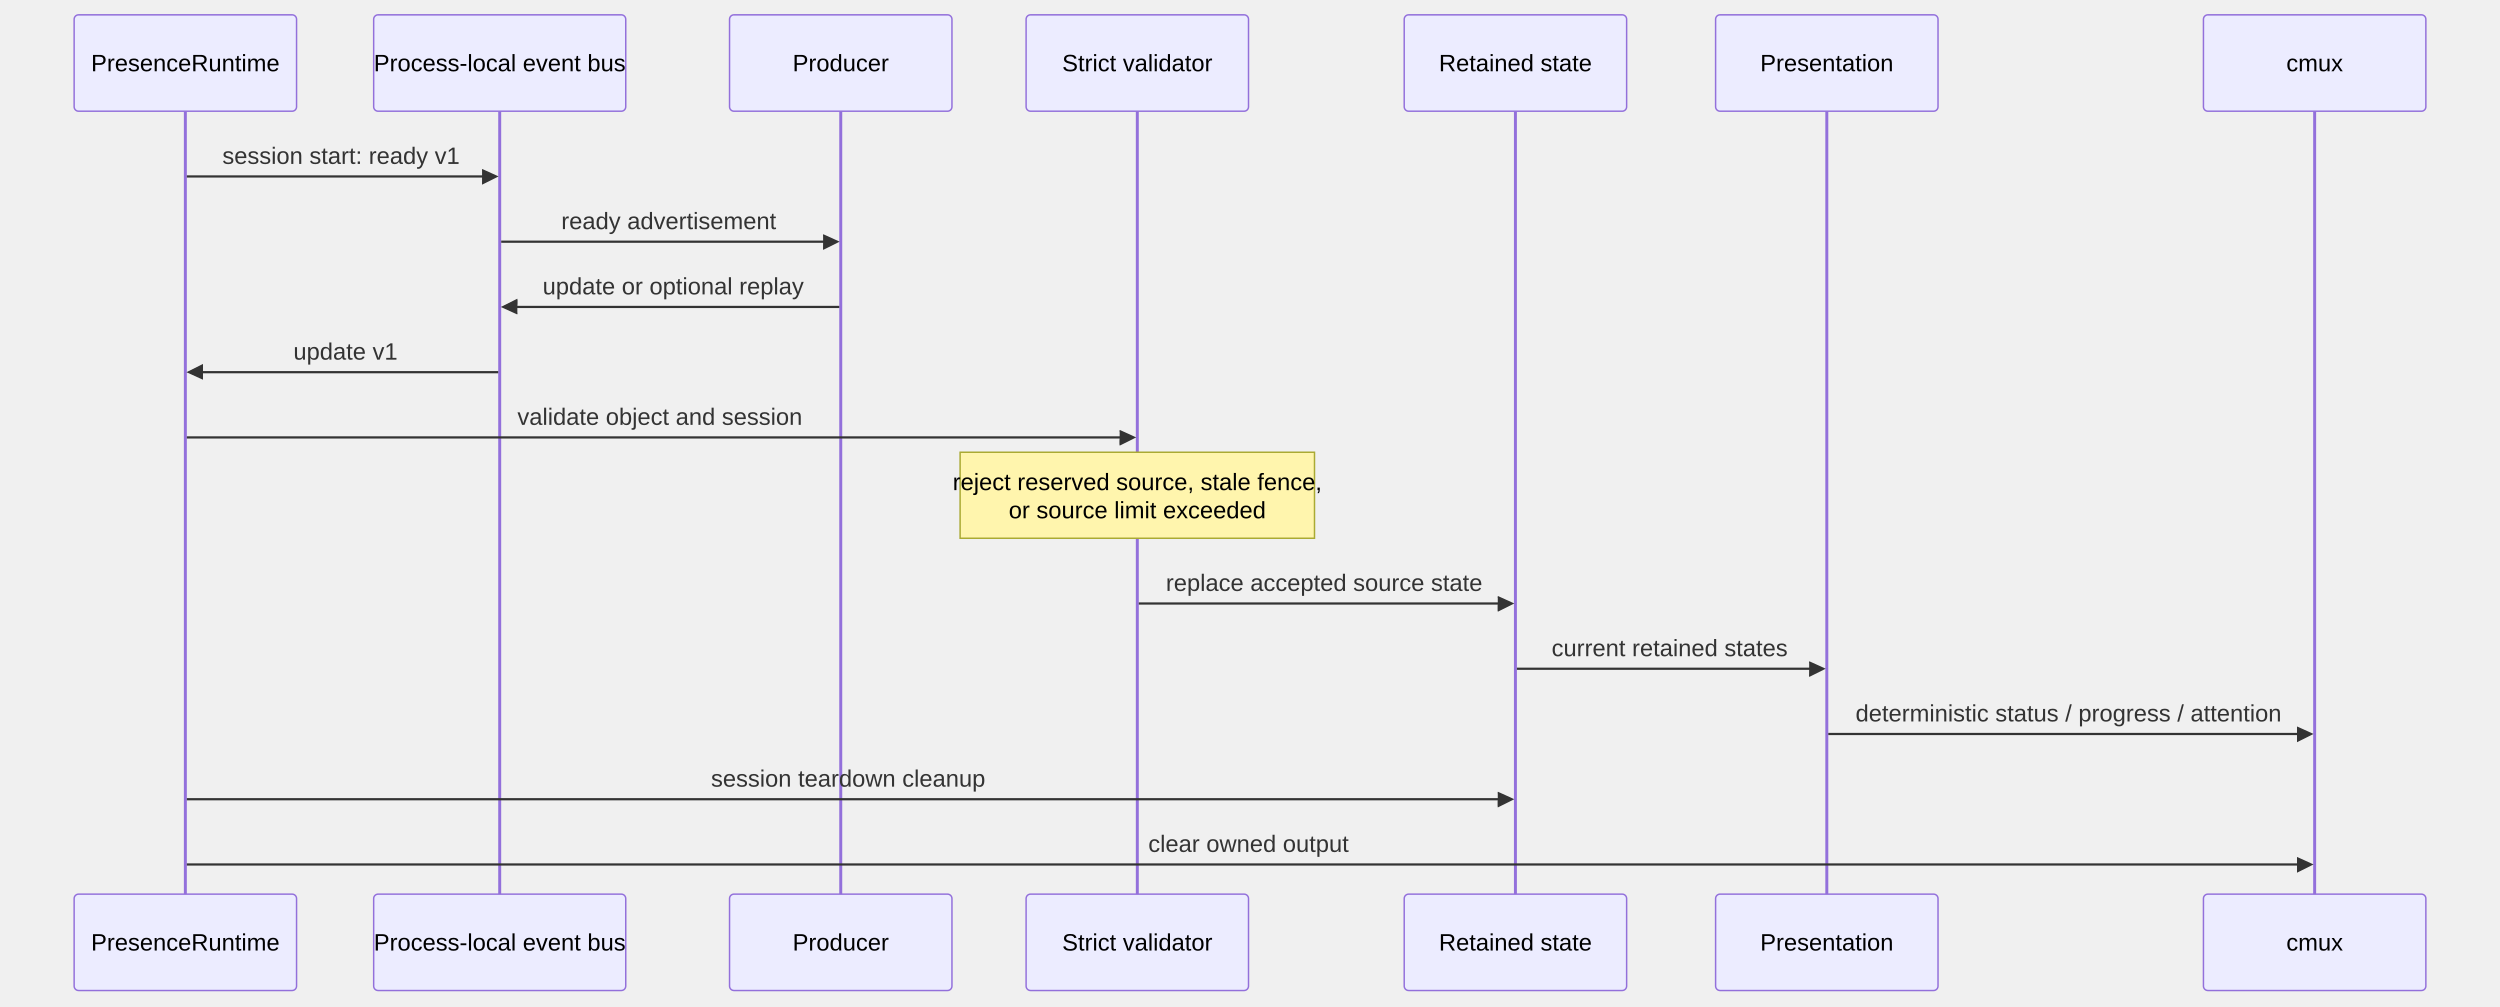
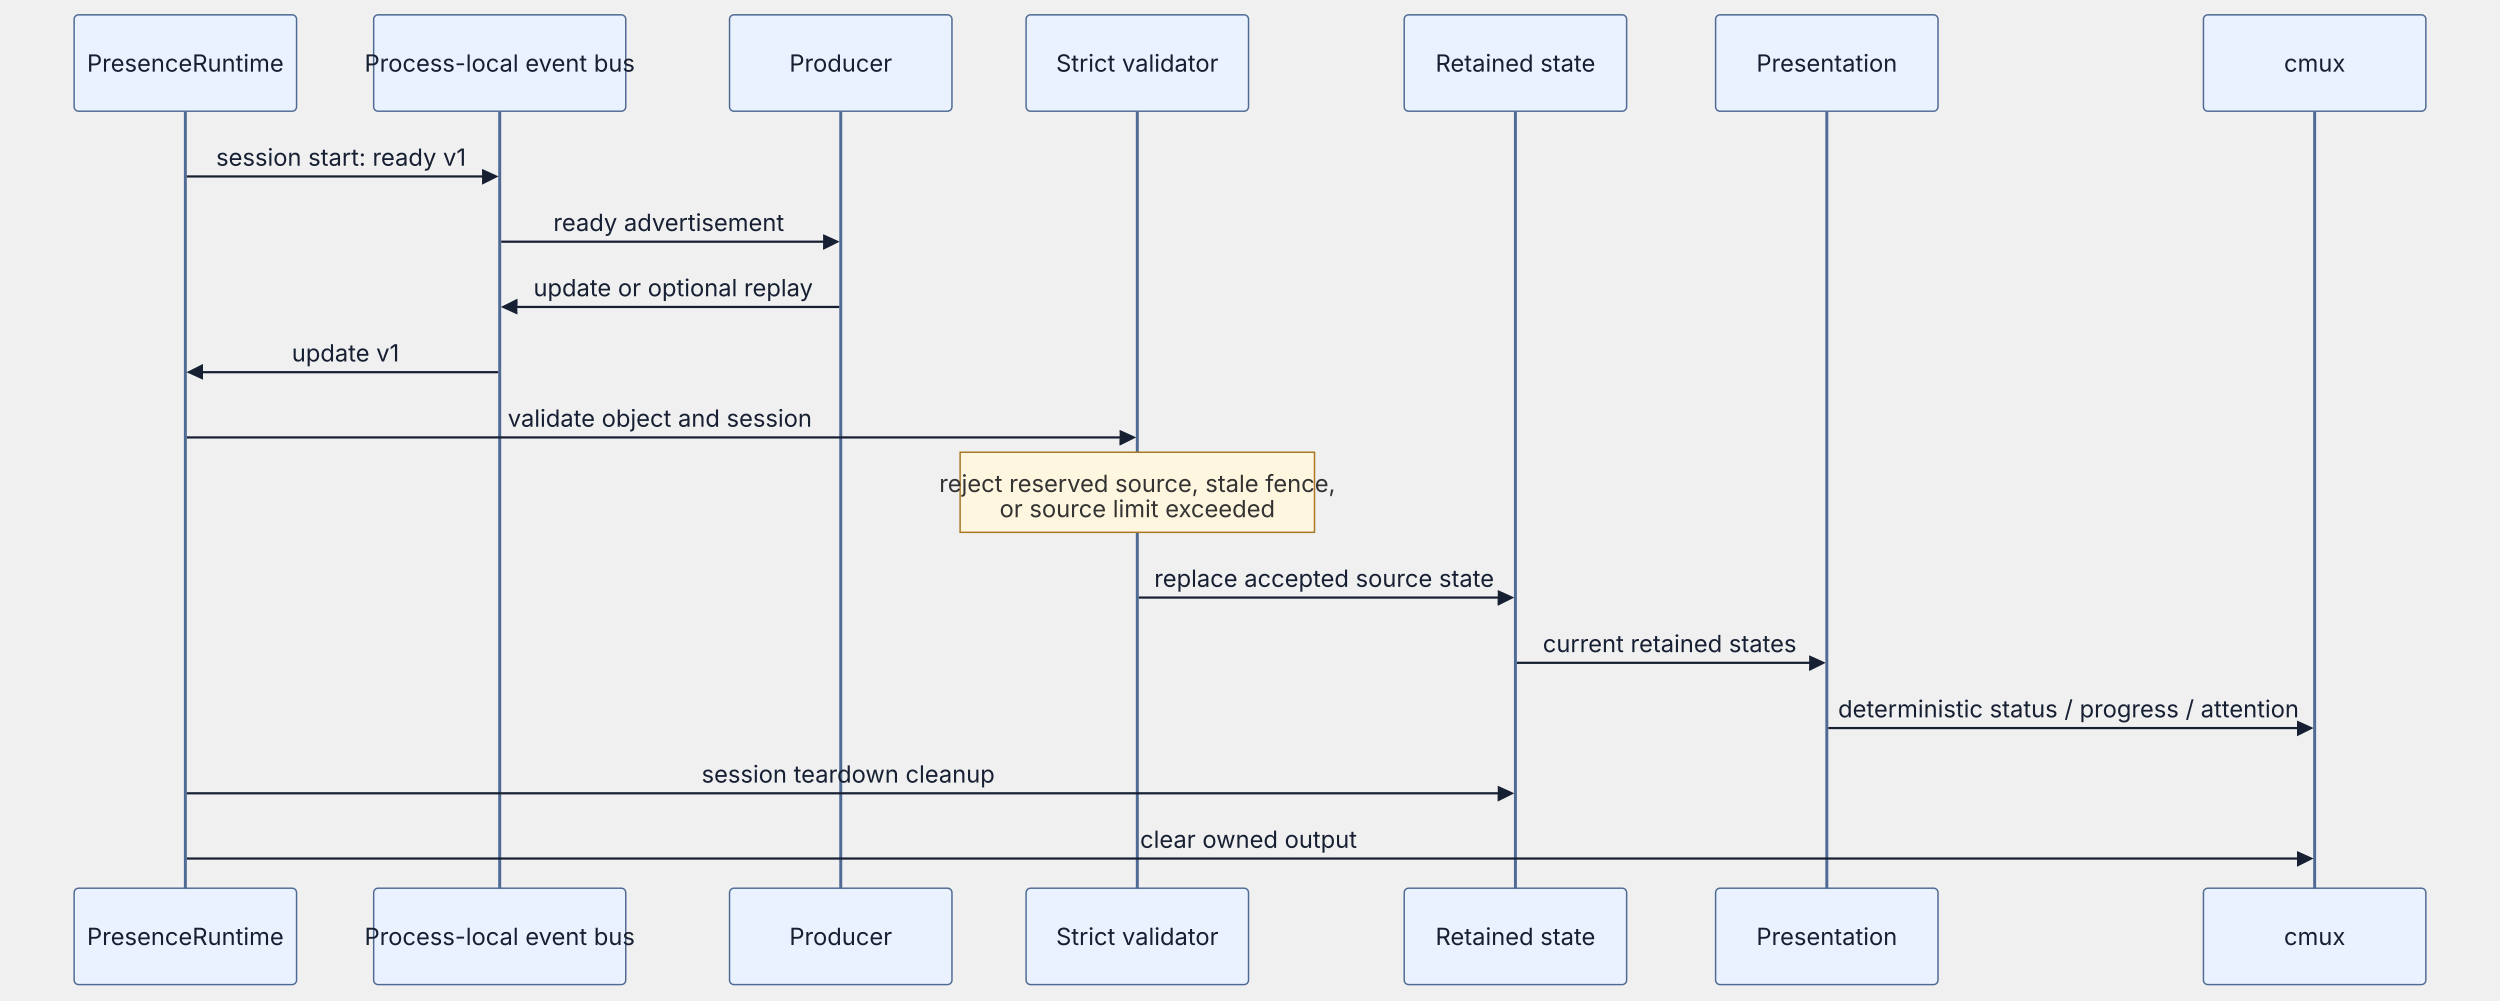
- <svg xmlns="http://www.w3.org/2000/svg" id="my-svg" width="100%" style="max-width: 1686px; background-color: white;" viewBox="-50 -10 1686 679" role="graphics-document document" aria-roledescription="sequence">
+ <svg xmlns="http://www.w3.org/2000/svg" id="my-svg" width="100%" style="max-width: 1686px; background-color: white;" viewBox="-50 -10 1686 675" role="graphics-document document" aria-roledescription="sequence">
  <g>
-     <rect x="1436" y="593" fill="#eaeaea" stroke="#666" width="150" height="65" name="C" rx="3" ry="3" class="actor actor-bottom" />
-     <text x="1511" y="625.5" dominant-baseline="central" alignment-baseline="central" class="actor actor-box" style="text-anchor: middle; font-size: 16px; font-weight: 400;">
+     <rect x="1436" y="589" fill="#eaeaea" stroke="#666" width="150" height="65" name="C" rx="3" ry="3" class="actor actor-bottom" />
+     <text x="1511" y="621.5" dominant-baseline="central" alignment-baseline="central" class="actor actor-box" style="text-anchor: middle; font-size: 16px; font-weight: 400;">
      <tspan x="1511" dy="0">cmux</tspan>
    </text>
  </g>
  <g>
-     <rect x="1107" y="593" fill="#eaeaea" stroke="#666" width="150" height="65" name="U" rx="3" ry="3" class="actor actor-bottom" />
-     <text x="1182" y="625.5" dominant-baseline="central" alignment-baseline="central" class="actor actor-box" style="text-anchor: middle; font-size: 16px; font-weight: 400;">
+     <rect x="1107" y="589" fill="#eaeaea" stroke="#666" width="150" height="65" name="U" rx="3" ry="3" class="actor actor-bottom" />
+     <text x="1182" y="621.5" dominant-baseline="central" alignment-baseline="central" class="actor actor-box" style="text-anchor: middle; font-size: 16px; font-weight: 400;">
      <tspan x="1182" dy="0">Presentation</tspan>
    </text>
  </g>
  <g>
-     <rect x="897" y="593" fill="#eaeaea" stroke="#666" width="150" height="65" name="S" rx="3" ry="3" class="actor actor-bottom" />
-     <text x="972" y="625.5" dominant-baseline="central" alignment-baseline="central" class="actor actor-box" style="text-anchor: middle; font-size: 16px; font-weight: 400;">
+     <rect x="897" y="589" fill="#eaeaea" stroke="#666" width="150" height="65" name="S" rx="3" ry="3" class="actor actor-bottom" />
+     <text x="972" y="621.5" dominant-baseline="central" alignment-baseline="central" class="actor actor-box" style="text-anchor: middle; font-size: 16px; font-weight: 400;">
      <tspan x="972" dy="0">Retained state</tspan>
    </text>
  </g>
  <g>
-     <rect x="642" y="593" fill="#eaeaea" stroke="#666" width="150" height="65" name="V" rx="3" ry="3" class="actor actor-bottom" />
-     <text x="717" y="625.5" dominant-baseline="central" alignment-baseline="central" class="actor actor-box" style="text-anchor: middle; font-size: 16px; font-weight: 400;">
+     <rect x="642" y="589" fill="#eaeaea" stroke="#666" width="150" height="65" name="V" rx="3" ry="3" class="actor actor-bottom" />
+     <text x="717" y="621.5" dominant-baseline="central" alignment-baseline="central" class="actor actor-box" style="text-anchor: middle; font-size: 16px; font-weight: 400;">
      <tspan x="717" dy="0">Strict validator</tspan>
    </text>
  </g>
  <g>
-     <rect x="442" y="593" fill="#eaeaea" stroke="#666" width="150" height="65" name="P" rx="3" ry="3" class="actor actor-bottom" />
-     <text x="517" y="625.5" dominant-baseline="central" alignment-baseline="central" class="actor actor-box" style="text-anchor: middle; font-size: 16px; font-weight: 400;">
+     <rect x="442" y="589" fill="#eaeaea" stroke="#666" width="150" height="65" name="P" rx="3" ry="3" class="actor actor-bottom" />
+     <text x="517" y="621.5" dominant-baseline="central" alignment-baseline="central" class="actor actor-box" style="text-anchor: middle; font-size: 16px; font-weight: 400;">
      <tspan x="517" dy="0">Producer</tspan>
    </text>
  </g>
  <g>
-     <rect x="202" y="593" fill="#eaeaea" stroke="#666" width="170" height="65" name="B" rx="3" ry="3" class="actor actor-bottom" />
-     <text x="287" y="625.5" dominant-baseline="central" alignment-baseline="central" class="actor actor-box" style="text-anchor: middle; font-size: 16px; font-weight: 400;">
+     <rect x="202" y="589" fill="#eaeaea" stroke="#666" width="170" height="65" name="B" rx="3" ry="3" class="actor actor-bottom" />
+     <text x="287" y="621.5" dominant-baseline="central" alignment-baseline="central" class="actor actor-box" style="text-anchor: middle; font-size: 16px; font-weight: 400;">
      <tspan x="287" dy="0">Process-local event bus</tspan>
    </text>
  </g>
  <g>
-     <rect x="0" y="593" fill="#eaeaea" stroke="#666" width="150" height="65" name="R" rx="3" ry="3" class="actor actor-bottom" />
-     <text x="75" y="625.5" dominant-baseline="central" alignment-baseline="central" class="actor actor-box" style="text-anchor: middle; font-size: 16px; font-weight: 400;">
+     <rect x="0" y="589" fill="#eaeaea" stroke="#666" width="150" height="65" name="R" rx="3" ry="3" class="actor actor-bottom" />
+     <text x="75" y="621.5" dominant-baseline="central" alignment-baseline="central" class="actor actor-box" style="text-anchor: middle; font-size: 16px; font-weight: 400;">
      <tspan x="75" dy="0">PresenceRuntime</tspan>
    </text>
  </g>
  <g>
-     <line id="actor6" x1="1511" y1="65" x2="1511" y2="593" class="actor-line 200" stroke-width="0.5px" stroke="#999" name="C" data-et="life-line" data-id="C" />
+     <line id="actor6" x1="1511" y1="65" x2="1511" y2="589" class="actor-line 200" stroke-width="0.5px" stroke="#999" name="C" data-et="life-line" data-id="C" />
    <g id="root-6" data-et="participant" data-type="participant" data-id="C">
      <rect x="1436" y="0" fill="#eaeaea" stroke="#666" width="150" height="65" name="C" rx="3" ry="3" class="actor actor-top" />
      <text x="1511" y="32.5" dominant-baseline="central" alignment-baseline="central" class="actor actor-box" style="text-anchor: middle; font-size: 16px; font-weight: 400;">
        <tspan x="1511" dy="0">cmux</tspan>
      </text>
    </g>
  </g>
  <g>
-     <line id="actor5" x1="1182" y1="65" x2="1182" y2="593" class="actor-line 200" stroke-width="0.5px" stroke="#999" name="U" data-et="life-line" data-id="U" />
+     <line id="actor5" x1="1182" y1="65" x2="1182" y2="589" class="actor-line 200" stroke-width="0.5px" stroke="#999" name="U" data-et="life-line" data-id="U" />
    <g id="root-5" data-et="participant" data-type="participant" data-id="U">
      <rect x="1107" y="0" fill="#eaeaea" stroke="#666" width="150" height="65" name="U" rx="3" ry="3" class="actor actor-top" />
      <text x="1182" y="32.5" dominant-baseline="central" alignment-baseline="central" class="actor actor-box" style="text-anchor: middle; font-size: 16px; font-weight: 400;">
        <tspan x="1182" dy="0">Presentation</tspan>
      </text>
    </g>
  </g>
  <g>
-     <line id="actor4" x1="972" y1="65" x2="972" y2="593" class="actor-line 200" stroke-width="0.5px" stroke="#999" name="S" data-et="life-line" data-id="S" />
+     <line id="actor4" x1="972" y1="65" x2="972" y2="589" class="actor-line 200" stroke-width="0.5px" stroke="#999" name="S" data-et="life-line" data-id="S" />
    <g id="root-4" data-et="participant" data-type="participant" data-id="S">
      <rect x="897" y="0" fill="#eaeaea" stroke="#666" width="150" height="65" name="S" rx="3" ry="3" class="actor actor-top" />
      <text x="972" y="32.5" dominant-baseline="central" alignment-baseline="central" class="actor actor-box" style="text-anchor: middle; font-size: 16px; font-weight: 400;">
        <tspan x="972" dy="0">Retained state</tspan>
      </text>
    </g>
  </g>
  <g>
-     <line id="actor3" x1="717" y1="65" x2="717" y2="593" class="actor-line 200" stroke-width="0.5px" stroke="#999" name="V" data-et="life-line" data-id="V" />
+     <line id="actor3" x1="717" y1="65" x2="717" y2="589" class="actor-line 200" stroke-width="0.5px" stroke="#999" name="V" data-et="life-line" data-id="V" />
    <g id="root-3" data-et="participant" data-type="participant" data-id="V">
      <rect x="642" y="0" fill="#eaeaea" stroke="#666" width="150" height="65" name="V" rx="3" ry="3" class="actor actor-top" />
      <text x="717" y="32.5" dominant-baseline="central" alignment-baseline="central" class="actor actor-box" style="text-anchor: middle; font-size: 16px; font-weight: 400;">
        <tspan x="717" dy="0">Strict validator</tspan>
      </text>
    </g>
  </g>
  <g>
-     <line id="actor2" x1="517" y1="65" x2="517" y2="593" class="actor-line 200" stroke-width="0.5px" stroke="#999" name="P" data-et="life-line" data-id="P" />
+     <line id="actor2" x1="517" y1="65" x2="517" y2="589" class="actor-line 200" stroke-width="0.5px" stroke="#999" name="P" data-et="life-line" data-id="P" />
    <g id="root-2" data-et="participant" data-type="participant" data-id="P">
      <rect x="442" y="0" fill="#eaeaea" stroke="#666" width="150" height="65" name="P" rx="3" ry="3" class="actor actor-top" />
      <text x="517" y="32.5" dominant-baseline="central" alignment-baseline="central" class="actor actor-box" style="text-anchor: middle; font-size: 16px; font-weight: 400;">
        <tspan x="517" dy="0">Producer</tspan>
      </text>
    </g>
  </g>
  <g>
-     <line id="actor1" x1="287" y1="65" x2="287" y2="593" class="actor-line 200" stroke-width="0.5px" stroke="#999" name="B" data-et="life-line" data-id="B" />
+     <line id="actor1" x1="287" y1="65" x2="287" y2="589" class="actor-line 200" stroke-width="0.5px" stroke="#999" name="B" data-et="life-line" data-id="B" />
    <g id="root-1" data-et="participant" data-type="participant" data-id="B">
      <rect x="202" y="0" fill="#eaeaea" stroke="#666" width="170" height="65" name="B" rx="3" ry="3" class="actor actor-top" />
      <text x="287" y="32.5" dominant-baseline="central" alignment-baseline="central" class="actor actor-box" style="text-anchor: middle; font-size: 16px; font-weight: 400;">
        <tspan x="287" dy="0">Process-local event bus</tspan>
      </text>
    </g>
  </g>
  <g>
-     <line id="actor0" x1="75" y1="65" x2="75" y2="593" class="actor-line 200" stroke-width="0.5px" stroke="#999" name="R" data-et="life-line" data-id="R" />
+     <line id="actor0" x1="75" y1="65" x2="75" y2="589" class="actor-line 200" stroke-width="0.5px" stroke="#999" name="R" data-et="life-line" data-id="R" />
    <g id="root-0" data-et="participant" data-type="participant" data-id="R">
      <rect x="0" y="0" fill="#eaeaea" stroke="#666" width="150" height="65" name="R" rx="3" ry="3" class="actor actor-top" />
      <text x="75" y="32.5" dominant-baseline="central" alignment-baseline="central" class="actor actor-box" style="text-anchor: middle; font-size: 16px; font-weight: 400;">
        <tspan x="75" dy="0">PresenceRuntime</tspan>
      </text>
    </g>
  </g>
-   <style>#my-svg{font-family:"trebuchet ms",verdana,arial,sans-serif;font-size:16px;fill:#333;}@keyframes edge-animation-frame{from{stroke-dashoffset:0;}}@keyframes dash{to{stroke-dashoffset:0;}}#my-svg .edge-animation-slow{stroke-dasharray:9,5!important;stroke-dashoffset:900;animation:dash 50s linear infinite;stroke-linecap:round;}#my-svg .edge-animation-fast{stroke-dasharray:9,5!important;stroke-dashoffset:900;animation:dash 20s linear infinite;stroke-linecap:round;}#my-svg .error-icon{fill:#552222;}#my-svg .error-text{fill:#552222;stroke:#552222;}#my-svg .edge-thickness-normal{stroke-width:1px;}#my-svg .edge-thickness-thick{stroke-width:3.5px;}#my-svg .edge-pattern-solid{stroke-dasharray:0;}#my-svg .edge-thickness-invisible{stroke-width:0;fill:none;}#my-svg .edge-pattern-dashed{stroke-dasharray:3;}#my-svg .edge-pattern-dotted{stroke-dasharray:2;}#my-svg .marker{fill:#333333;stroke:#333333;}#my-svg .marker.cross{stroke:#333333;}#my-svg svg{font-family:"trebuchet ms",verdana,arial,sans-serif;font-size:16px;}#my-svg p{margin:0;}#my-svg .actor{stroke:#9370DB;fill:#ECECFF;stroke-width:1;}#my-svg rect.actor.outer-path[data-look="neo"]{filter:drop-shadow(1px 2px 2px rgba(185, 185, 185, 1));}#my-svg rect.note[data-look="neo"]{stroke:#aaaa33;fill:#fff5ad;filter:drop-shadow(1px 2px 2px rgba(185, 185, 185, 1));}#my-svg text.actor&gt;tspan{fill:black;stroke:none;}#my-svg .actor-line{stroke:#9370DB;}#my-svg .innerArc{stroke-width:1.5;stroke-dasharray:none;}#my-svg .messageLine0{stroke-width:1.5;stroke-dasharray:none;stroke:#333;}#my-svg .messageLine1{stroke-width:1.5;stroke-dasharray:2,2;stroke:#333;}#my-svg [id$="-arrowhead"] path{fill:#333;stroke:#333;}#my-svg .sequenceNumber{fill:white;}#my-svg [id$="-sequencenumber"]{fill:#333;}#my-svg [id$="-crosshead"] path{fill:#333;stroke:#333;}#my-svg .messageText{fill:#333;stroke:none;}#my-svg .labelBox{stroke:#9370DB;fill:#ECECFF;filter:none;}#my-svg .labelText,#my-svg .labelText&gt;tspan{fill:black;stroke:none;}#my-svg .loopText,#my-svg .loopText&gt;tspan{fill:black;stroke:none;}#my-svg .sectionTitle,#my-svg .sectionTitle&gt;tspan{fill:black;stroke:none;}#my-svg .loopLine{stroke-width:2px;stroke-dasharray:2,2;stroke:#9370DB;fill:#9370DB;}#my-svg .note{stroke:#aaaa33;fill:#fff5ad;}#my-svg .noteText,#my-svg .noteText&gt;tspan{fill:black;stroke:none;font-weight:normal;}#my-svg .activation0{fill:#f4f4f4;stroke:#666;}#my-svg .activation1{fill:#f4f4f4;stroke:#666;}#my-svg .activation2{fill:#f4f4f4;stroke:#666;}#my-svg .actorPopupMenu{position:absolute;}#my-svg .actorPopupMenuPanel{position:absolute;fill:#ECECFF;box-shadow:0px 8px 16px 0px rgba(0,0,0,0.2);filter:drop-shadow(3px 5px 2px rgb(0 0 0 / 0.4));}#my-svg .actor-man circle,#my-svg line{fill:#ECECFF;stroke-width:2px;}#my-svg g rect.rect{filter:drop-shadow(1px 2px 2px rgba(185, 185, 185, 1));stroke:#9370DB;}#my-svg .node .neo-node{stroke:#9370DB;}#my-svg [data-look="neo"].node rect,#my-svg [data-look="neo"].cluster rect,#my-svg [data-look="neo"].node polygon{stroke:#9370DB;filter:drop-shadow(1px 2px 2px rgba(185, 185, 185, 1));}#my-svg [data-look="neo"].swimlane.cluster rect{filter:none;}#my-svg [data-look="neo"].node path{stroke:#9370DB;stroke-width:1px;}#my-svg [data-look="neo"].node .outer-path{filter:drop-shadow(1px 2px 2px rgba(185, 185, 185, 1));}#my-svg [data-look="neo"].node .neo-line path{stroke:#9370DB;filter:none;}#my-svg [data-look="neo"].node circle{stroke:#9370DB;filter:drop-shadow(1px 2px 2px rgba(185, 185, 185, 1));}#my-svg [data-look="neo"].node circle .state-start{fill:#000000;}#my-svg [data-look="neo"].icon-shape .icon{fill:#9370DB;filter:drop-shadow(1px 2px 2px rgba(185, 185, 185, 1));}#my-svg [data-look="neo"].icon-shape .icon-neo path{stroke:#9370DB;filter:drop-shadow(1px 2px 2px rgba(185, 185, 185, 1));}#my-svg :root{--mermaid-font-family:"trebuchet ms",verdana,arial,sans-serif;}</style>
+   <style>#my-svg{font-family:Inter,Pretendard,Arial,sans-serif;font-size:16px;fill:#172033;}@keyframes edge-animation-frame{from{stroke-dashoffset:0;}}@keyframes dash{to{stroke-dashoffset:0;}}#my-svg .edge-animation-slow{stroke-dasharray:9,5!important;stroke-dashoffset:900;animation:dash 50s linear infinite;stroke-linecap:round;}#my-svg .edge-animation-fast{stroke-dasharray:9,5!important;stroke-dashoffset:900;animation:dash 20s linear infinite;stroke-linecap:round;}#my-svg .error-icon{fill:#fff6df;}#my-svg .error-text{fill:#000920;stroke:#000920;}#my-svg .edge-thickness-normal{stroke-width:1px;}#my-svg .edge-thickness-thick{stroke-width:3.5px;}#my-svg .edge-pattern-solid{stroke-dasharray:0;}#my-svg .edge-thickness-invisible{stroke-width:0;fill:none;}#my-svg .edge-pattern-dashed{stroke-dasharray:3;}#my-svg .edge-pattern-dotted{stroke-dasharray:2;}#my-svg .marker{fill:#52647a;stroke:#52647a;}#my-svg .marker.cross{stroke:#52647a;}#my-svg svg{font-family:Inter,Pretendard,Arial,sans-serif;font-size:16px;}#my-svg p{margin:0;}#my-svg .actor{stroke:#4f6b95;fill:#eaf2ff;stroke-width:1;}#my-svg rect.actor.outer-path[data-look="neo"]{filter:drop-shadow( 1px 2px 2px rgba(185,185,185,1));}#my-svg rect.note[data-look="neo"]{stroke:#a97824;fill:#fff6df;filter:drop-shadow( 1px 2px 2px rgba(185,185,185,1));}#my-svg text.actor&gt;tspan{fill:#172033;stroke:none;}#my-svg .actor-line{stroke:#4f6b95;}#my-svg .innerArc{stroke-width:1.5;stroke-dasharray:none;}#my-svg .messageLine0{stroke-width:1.5;stroke-dasharray:none;stroke:#172033;}#my-svg .messageLine1{stroke-width:1.5;stroke-dasharray:2,2;stroke:#172033;}#my-svg [id$="-arrowhead"] path{fill:#172033;stroke:#172033;}#my-svg .sequenceNumber{fill:#ad9b85;}#my-svg [id$="-sequencenumber"]{fill:#172033;}#my-svg [id$="-crosshead"] path{fill:#172033;stroke:#172033;}#my-svg .messageText{fill:#172033;stroke:none;}#my-svg .labelBox{stroke:#4f6b95;fill:#eaf2ff;filter:none;}#my-svg .labelText,#my-svg .labelText&gt;tspan{fill:#172033;stroke:none;}#my-svg .loopText,#my-svg .loopText&gt;tspan{fill:#172033;stroke:none;}#my-svg .sectionTitle,#my-svg .sectionTitle&gt;tspan{fill:#172033;stroke:none;}#my-svg .loopLine{stroke-width:2px;stroke-dasharray:2,2;stroke:#4f6b95;fill:#4f6b95;}#my-svg .note{stroke:#a97824;fill:#fff6df;}#my-svg .noteText,#my-svg .noteText&gt;tspan{fill:#333;stroke:none;font-weight:normal;}#my-svg .activation0{fill:#eef8f1;stroke:hsl(138, 41.667%, 85.294%);}#my-svg .activation1{fill:#eef8f1;stroke:hsl(138, 41.667%, 85.294%);}#my-svg .activation2{fill:#eef8f1;stroke:hsl(138, 41.667%, 85.294%);}#my-svg .actorPopupMenu{position:absolute;}#my-svg .actorPopupMenuPanel{position:absolute;fill:#eaf2ff;box-shadow:0px 8px 16px 0px rgba(0,0,0,0.2);filter:drop-shadow(3px 5px 2px rgb(0 0 0 / 0.4));}#my-svg .actor-man circle,#my-svg line{fill:#eaf2ff;stroke-width:2px;}#my-svg g rect.rect{filter:drop-shadow( 1px 2px 2px rgba(185,185,185,1));stroke:#4f6b95;}#my-svg .node .neo-node{stroke:#4f6b95;}#my-svg [data-look="neo"].node rect,#my-svg [data-look="neo"].cluster rect,#my-svg [data-look="neo"].node polygon{stroke:url(#my-svg-gradient);filter:drop-shadow( 1px 2px 2px rgba(185,185,185,1));}#my-svg [data-look="neo"].swimlane.cluster rect{filter:none;}#my-svg [data-look="neo"].node path{stroke:url(#my-svg-gradient);stroke-width:1px;}#my-svg [data-look="neo"].node .outer-path{filter:drop-shadow( 1px 2px 2px rgba(185,185,185,1));}#my-svg [data-look="neo"].node .neo-line path{stroke:#4f6b95;filter:none;}#my-svg [data-look="neo"].node circle{stroke:url(#my-svg-gradient);filter:drop-shadow( 1px 2px 2px rgba(185,185,185,1));}#my-svg [data-look="neo"].node circle .state-start{fill:#000000;}#my-svg [data-look="neo"].icon-shape .icon{fill:url(#my-svg-gradient);filter:drop-shadow( 1px 2px 2px rgba(185,185,185,1));}#my-svg [data-look="neo"].icon-shape .icon-neo path{stroke:url(#my-svg-gradient);filter:drop-shadow( 1px 2px 2px rgba(185,185,185,1));}#my-svg :root{--mermaid-font-family:"trebuchet ms",verdana,arial,sans-serif;}</style>
  <g />
  <defs>
    <symbol id="my-svg-computer" width="24" height="24">
      <path transform="scale(.5)" d="M2 2v13h20v-13h-20zm18 11h-16v-9h16v9zm-10.228 6l.466-1h3.524l.467 1h-4.457zm14.228 3h-24l2-6h2.104l-1.33 4h18.45l-1.297-4h2.073l2 6zm-5-10h-14v-7h14v7z" />
    </symbol>
  </defs>
  <defs>
    <symbol id="my-svg-database" fill-rule="evenodd" clip-rule="evenodd">
      <path transform="scale(.5)" d="M12.258.001l.256.004.255.005.253.008.251.01.249.012.247.015.246.016.242.019.241.02.239.023.236.024.233.027.231.028.229.031.225.032.223.034.22.036.217.038.214.04.211.041.208.043.205.045.201.046.198.048.194.05.191.051.187.053.183.054.18.056.175.057.172.059.168.06.163.061.16.063.155.064.15.066.074.033.073.033.071.034.07.034.069.035.068.035.067.035.066.035.064.036.064.036.062.036.06.036.06.037.058.037.058.037.055.038.055.038.053.038.052.038.051.039.05.039.048.039.047.039.045.04.044.04.043.04.041.04.04.041.039.041.037.041.036.041.034.041.033.042.032.042.03.042.029.042.027.042.026.043.024.043.023.043.021.043.02.043.018.044.017.043.015.044.013.044.012.044.011.045.009.044.007.045.006.045.004.045.002.045.001.045v17l-.001.045-.002.045-.004.045-.006.045-.007.045-.009.044-.011.045-.012.044-.013.044-.015.044-.017.043-.018.044-.02.043-.021.043-.023.043-.024.043-.026.043-.027.042-.029.042-.03.042-.032.042-.033.042-.034.041-.036.041-.037.041-.039.041-.04.041-.041.04-.043.04-.044.04-.045.04-.047.039-.048.039-.05.039-.051.039-.052.038-.053.038-.055.038-.055.038-.058.037-.058.037-.06.037-.06.036-.062.036-.064.036-.064.036-.066.035-.067.035-.068.035-.069.035-.07.034-.071.034-.073.033-.074.033-.15.066-.155.064-.16.063-.163.061-.168.06-.172.059-.175.057-.18.056-.183.054-.187.053-.191.051-.194.05-.198.048-.201.046-.205.045-.208.043-.211.041-.214.04-.217.038-.22.036-.223.034-.225.032-.229.031-.231.028-.233.027-.236.024-.239.023-.241.02-.242.019-.246.016-.247.015-.249.012-.251.01-.253.008-.255.005-.256.004-.258.001-.258-.001-.256-.004-.255-.005-.253-.008-.251-.01-.249-.012-.247-.015-.245-.016-.243-.019-.241-.02-.238-.023-.236-.024-.234-.027-.231-.028-.228-.031-.226-.032-.223-.034-.22-.036-.217-.038-.214-.04-.211-.041-.208-.043-.204-.045-.201-.046-.198-.048-.195-.05-.19-.051-.187-.053-.184-.054-.179-.056-.176-.057-.172-.059-.167-.06-.164-.061-.159-.063-.155-.064-.151-.066-.074-.033-.072-.033-.072-.034-.07-.034-.069-.035-.068-.035-.067-.035-.066-.035-.064-.036-.063-.036-.062-.036-.061-.036-.06-.037-.058-.037-.057-.037-.056-.038-.055-.038-.053-.038-.052-.038-.051-.039-.049-.039-.049-.039-.046-.039-.046-.04-.044-.04-.043-.04-.041-.04-.04-.041-.039-.041-.037-.041-.036-.041-.034-.041-.033-.042-.032-.042-.03-.042-.029-.042-.027-.042-.026-.043-.024-.043-.023-.043-.021-.043-.02-.043-.018-.044-.017-.043-.015-.044-.013-.044-.012-.044-.011-.045-.009-.044-.007-.045-.006-.045-.004-.045-.002-.045-.001-.045v-17l.001-.045.002-.045.004-.045.006-.045.007-.045.009-.044.011-.045.012-.044.013-.044.015-.044.017-.043.018-.044.02-.043.021-.043.023-.043.024-.043.026-.043.027-.042.029-.042.03-.042.032-.042.033-.042.034-.041.036-.041.037-.041.039-.041.04-.041.041-.04.043-.04.044-.04.046-.04.046-.039.049-.039.049-.039.051-.039.052-.038.053-.038.055-.038.056-.038.057-.037.058-.037.06-.037.061-.036.062-.036.063-.036.064-.036.066-.035.067-.035.068-.035.069-.035.07-.034.072-.034.072-.033.074-.033.151-.066.155-.064.159-.063.164-.061.167-.06.172-.059.176-.057.179-.056.184-.054.187-.053.19-.051.195-.05.198-.048.201-.046.204-.045.208-.043.211-.041.214-.04.217-.038.22-.036.223-.034.226-.032.228-.031.231-.028.234-.027.236-.024.238-.023.241-.02.243-.019.245-.016.247-.015.249-.012.251-.01.253-.008.255-.005.256-.004.258-.001.258.001zm-9.258 20.499v.01l.001.021.003.021.004.022.005.021.006.022.007.022.009.023.01.022.011.023.012.023.013.023.015.023.016.024.017.023.018.024.019.024.021.024.022.025.023.024.024.025.052.049.056.05.061.051.066.051.07.051.075.051.079.052.084.052.088.052.092.052.097.052.102.051.105.052.11.052.114.051.119.051.123.051.127.05.131.05.135.05.139.048.144.049.147.047.152.047.155.047.16.045.163.045.167.043.171.043.176.041.178.041.183.039.187.039.19.037.194.035.197.035.202.033.204.031.209.03.212.029.216.027.219.025.222.024.226.021.23.02.233.018.236.016.24.015.243.012.246.01.249.008.253.005.256.004.259.001.26-.001.257-.004.254-.005.25-.008.247-.011.244-.012.241-.014.237-.016.233-.018.231-.021.226-.021.224-.024.22-.026.216-.027.212-.028.21-.031.205-.031.202-.034.198-.034.194-.036.191-.037.187-.039.183-.04.179-.04.175-.042.172-.043.168-.044.163-.045.16-.046.155-.046.152-.047.148-.048.143-.049.139-.049.136-.05.131-.05.126-.05.123-.051.118-.052.114-.051.11-.052.106-.052.101-.052.096-.052.092-.052.088-.053.083-.051.079-.052.074-.052.07-.051.065-.051.06-.051.056-.05.051-.05.023-.024.023-.025.021-.024.02-.024.019-.024.018-.024.017-.024.015-.023.014-.024.013-.023.012-.023.01-.023.01-.022.008-.022.006-.022.006-.022.004-.022.004-.021.001-.021.001-.021v-4.127l-.077.055-.08.053-.083.054-.085.053-.087.052-.09.052-.093.051-.095.05-.097.05-.1.049-.102.049-.105.048-.106.047-.109.047-.111.046-.114.045-.115.045-.118.044-.12.043-.122.042-.124.042-.126.041-.128.04-.13.04-.132.038-.134.038-.135.037-.138.037-.139.035-.142.035-.143.034-.144.033-.147.032-.148.031-.15.03-.151.03-.153.029-.154.027-.156.027-.158.026-.159.025-.161.024-.162.023-.163.022-.165.021-.166.02-.167.019-.169.018-.169.017-.171.016-.173.015-.173.014-.175.013-.175.012-.177.011-.178.01-.179.008-.179.008-.181.006-.182.005-.182.004-.184.003-.184.002h-.37l-.184-.002-.184-.003-.182-.004-.182-.005-.181-.006-.179-.008-.179-.008-.178-.01-.176-.011-.176-.012-.175-.013-.173-.014-.172-.015-.171-.016-.17-.017-.169-.018-.167-.019-.166-.02-.165-.021-.163-.022-.162-.023-.161-.024-.159-.025-.157-.026-.156-.027-.155-.027-.153-.029-.151-.03-.15-.03-.148-.031-.146-.032-.145-.033-.143-.034-.141-.035-.14-.035-.137-.037-.136-.037-.134-.038-.132-.038-.13-.04-.128-.04-.126-.041-.124-.042-.122-.042-.12-.044-.117-.043-.116-.045-.113-.045-.112-.046-.109-.047-.106-.047-.105-.048-.102-.049-.1-.049-.097-.05-.095-.05-.093-.052-.09-.051-.087-.052-.085-.053-.083-.054-.08-.054-.077-.054v4.127zm0-5.654v.011l.001.021.003.021.004.021.005.022.006.022.007.022.009.022.01.022.011.023.012.023.013.023.015.024.016.023.017.024.018.024.019.024.021.024.022.024.023.025.024.024.052.05.056.05.061.05.066.051.07.051.075.052.079.051.084.052.088.052.092.052.097.052.102.052.105.052.11.051.114.051.119.052.123.05.127.051.131.05.135.049.139.049.144.048.147.048.152.047.155.046.16.045.163.045.167.044.171.042.176.042.178.04.183.04.187.038.19.037.194.036.197.034.202.033.204.032.209.03.212.028.216.027.219.025.222.024.226.022.23.02.233.018.236.016.24.014.243.012.246.01.249.008.253.006.256.003.259.001.26-.001.257-.003.254-.006.25-.008.247-.01.244-.012.241-.015.237-.016.233-.018.231-.02.226-.022.224-.024.22-.025.216-.027.212-.029.21-.03.205-.032.202-.033.198-.035.194-.036.191-.037.187-.039.183-.039.179-.041.175-.042.172-.043.168-.044.163-.045.16-.045.155-.047.152-.047.148-.048.143-.048.139-.05.136-.049.131-.05.126-.051.123-.051.118-.051.114-.052.11-.052.106-.052.101-.052.096-.052.092-.052.088-.052.083-.052.079-.052.074-.051.07-.052.065-.051.06-.05.056-.051.051-.049.023-.025.023-.024.021-.025.02-.024.019-.024.018-.024.017-.024.015-.023.014-.023.013-.024.012-.022.01-.023.01-.023.008-.022.006-.022.006-.022.004-.021.004-.022.001-.021.001-.021v-4.139l-.077.054-.08.054-.083.054-.085.052-.087.053-.09.051-.093.051-.095.051-.097.05-.1.049-.102.049-.105.048-.106.047-.109.047-.111.046-.114.045-.115.044-.118.044-.12.044-.122.042-.124.042-.126.041-.128.04-.13.039-.132.039-.134.038-.135.037-.138.036-.139.036-.142.035-.143.033-.144.033-.147.033-.148.031-.15.03-.151.03-.153.028-.154.028-.156.027-.158.026-.159.025-.161.024-.162.023-.163.022-.165.021-.166.02-.167.019-.169.018-.169.017-.171.016-.173.015-.173.014-.175.013-.175.012-.177.011-.178.009-.179.009-.179.007-.181.007-.182.005-.182.004-.184.003-.184.002h-.37l-.184-.002-.184-.003-.182-.004-.182-.005-.181-.007-.179-.007-.179-.009-.178-.009-.176-.011-.176-.012-.175-.013-.173-.014-.172-.015-.171-.016-.17-.017-.169-.018-.167-.019-.166-.02-.165-.021-.163-.022-.162-.023-.161-.024-.159-.025-.157-.026-.156-.027-.155-.028-.153-.028-.151-.03-.15-.03-.148-.031-.146-.033-.145-.033-.143-.033-.141-.035-.14-.036-.137-.036-.136-.037-.134-.038-.132-.039-.13-.039-.128-.04-.126-.041-.124-.042-.122-.043-.12-.043-.117-.044-.116-.044-.113-.046-.112-.046-.109-.046-.106-.047-.105-.048-.102-.049-.1-.049-.097-.05-.095-.051-.093-.051-.09-.051-.087-.053-.085-.052-.083-.054-.08-.054-.077-.054v4.139zm0-5.666v.011l.001.02.003.022.004.021.005.022.006.021.007.022.009.023.01.022.011.023.012.023.013.023.015.023.016.024.017.024.018.023.019.024.021.025.022.024.023.024.024.025.052.05.056.05.061.05.066.051.07.051.075.052.079.051.084.052.088.052.092.052.097.052.102.052.105.051.11.052.114.051.119.051.123.051.127.05.131.05.135.05.139.049.144.048.147.048.152.047.155.046.16.045.163.045.167.043.171.043.176.042.178.04.183.04.187.038.19.037.194.036.197.034.202.033.204.032.209.03.212.028.216.027.219.025.222.024.226.021.23.02.233.018.236.017.24.014.243.012.246.01.249.008.253.006.256.003.259.001.26-.001.257-.003.254-.006.25-.008.247-.01.244-.013.241-.014.237-.016.233-.018.231-.02.226-.022.224-.024.22-.025.216-.027.212-.029.21-.03.205-.032.202-.033.198-.035.194-.036.191-.037.187-.039.183-.039.179-.041.175-.042.172-.043.168-.044.163-.045.16-.045.155-.047.152-.047.148-.048.143-.049.139-.049.136-.049.131-.051.126-.05.123-.051.118-.052.114-.051.11-.052.106-.052.101-.052.096-.052.092-.052.088-.052.083-.052.079-.052.074-.052.07-.051.065-.051.06-.051.056-.05.051-.049.023-.025.023-.025.021-.024.02-.024.019-.024.018-.024.017-.024.015-.023.014-.024.013-.023.012-.023.01-.022.01-.023.008-.022.006-.022.006-.022.004-.022.004-.021.001-.021.001-.021v-4.153l-.077.054-.08.054-.083.053-.085.053-.087.053-.09.051-.093.051-.095.051-.097.05-.1.049-.102.048-.105.048-.106.048-.109.046-.111.046-.114.046-.115.044-.118.044-.12.043-.122.043-.124.042-.126.041-.128.04-.13.039-.132.039-.134.038-.135.037-.138.036-.139.036-.142.034-.143.034-.144.033-.147.032-.148.032-.15.03-.151.03-.153.028-.154.028-.156.027-.158.026-.159.024-.161.024-.162.023-.163.023-.165.021-.166.02-.167.019-.169.018-.169.017-.171.016-.173.015-.173.014-.175.013-.175.012-.177.01-.178.01-.179.009-.179.007-.181.006-.182.006-.182.004-.184.003-.184.001-.185.001-.185-.001-.184-.001-.184-.003-.182-.004-.182-.006-.181-.006-.179-.007-.179-.009-.178-.01-.176-.01-.176-.012-.175-.013-.173-.014-.172-.015-.171-.016-.17-.017-.169-.018-.167-.019-.166-.02-.165-.021-.163-.023-.162-.023-.161-.024-.159-.024-.157-.026-.156-.027-.155-.028-.153-.028-.151-.03-.15-.03-.148-.032-.146-.032-.145-.033-.143-.034-.141-.034-.14-.036-.137-.036-.136-.037-.134-.038-.132-.039-.13-.039-.128-.041-.126-.041-.124-.041-.122-.043-.12-.043-.117-.044-.116-.044-.113-.046-.112-.046-.109-.046-.106-.048-.105-.048-.102-.048-.1-.05-.097-.049-.095-.051-.093-.051-.09-.052-.087-.052-.085-.053-.083-.053-.08-.054-.077-.054v4.153zm8.74-8.179l-.257.004-.254.005-.25.008-.247.011-.244.012-.241.014-.237.016-.233.018-.231.021-.226.022-.224.023-.22.026-.216.027-.212.028-.21.031-.205.032-.202.033-.198.034-.194.036-.191.038-.187.038-.183.04-.179.041-.175.042-.172.043-.168.043-.163.045-.16.046-.155.046-.152.048-.148.048-.143.048-.139.049-.136.05-.131.05-.126.051-.123.051-.118.051-.114.052-.11.052-.106.052-.101.052-.096.052-.092.052-.088.052-.083.052-.079.052-.074.051-.07.052-.065.051-.06.05-.056.05-.051.05-.023.025-.023.024-.021.024-.02.025-.019.024-.018.024-.017.023-.015.024-.014.023-.013.023-.012.023-.01.023-.01.022-.008.022-.006.023-.006.021-.004.022-.004.021-.001.021-.001.021.001.021.001.021.004.021.004.022.006.021.006.023.008.022.01.022.01.023.012.023.013.023.014.023.015.024.017.023.018.024.019.024.02.025.021.024.023.024.023.025.051.05.056.05.06.05.065.051.07.052.074.051.079.052.083.052.088.052.092.052.096.052.101.052.106.052.11.052.114.052.118.051.123.051.126.051.131.05.136.05.139.049.143.048.148.048.152.048.155.046.16.046.163.045.168.043.172.043.175.042.179.041.183.04.187.038.191.038.194.036.198.034.202.033.205.032.21.031.212.028.216.027.22.026.224.023.226.022.231.021.233.018.237.016.241.014.244.012.247.011.25.008.254.005.257.004.26.001.26-.001.257-.004.254-.005.25-.008.247-.011.244-.012.241-.014.237-.016.233-.018.231-.021.226-.022.224-.023.22-.026.216-.027.212-.028.21-.031.205-.032.202-.033.198-.034.194-.036.191-.038.187-.038.183-.04.179-.041.175-.042.172-.043.168-.043.163-.045.16-.046.155-.046.152-.048.148-.048.143-.048.139-.049.136-.05.131-.05.126-.051.123-.051.118-.051.114-.052.11-.052.106-.052.101-.052.096-.052.092-.052.088-.052.083-.052.079-.052.074-.051.07-.052.065-.051.06-.05.056-.05.051-.05.023-.025.023-.024.021-.024.02-.025.019-.024.018-.024.017-.023.015-.024.014-.023.013-.023.012-.023.01-.023.01-.022.008-.022.006-.023.006-.021.004-.022.004-.021.001-.021.001-.021-.001-.021-.001-.021-.004-.021-.004-.022-.006-.021-.006-.023-.008-.022-.01-.022-.01-.023-.012-.023-.013-.023-.014-.023-.015-.024-.017-.023-.018-.024-.019-.024-.02-.025-.021-.024-.023-.024-.023-.025-.051-.05-.056-.05-.06-.05-.065-.051-.07-.052-.074-.051-.079-.052-.083-.052-.088-.052-.092-.052-.096-.052-.101-.052-.106-.052-.11-.052-.114-.052-.118-.051-.123-.051-.126-.051-.131-.05-.136-.05-.139-.049-.143-.048-.148-.048-.152-.048-.155-.046-.16-.046-.163-.045-.168-.043-.172-.043-.175-.042-.179-.041-.183-.04-.187-.038-.191-.038-.194-.036-.198-.034-.202-.033-.205-.032-.21-.031-.212-.028-.216-.027-.22-.026-.224-.023-.226-.022-.231-.021-.233-.018-.237-.016-.241-.014-.244-.012-.247-.011-.25-.008-.254-.005-.257-.004-.26-.001-.26.001z" />
    </symbol>
  </defs>
  <defs>
    <symbol id="my-svg-clock" width="24" height="24">
      <path transform="scale(.5)" d="M12 2c5.514 0 10 4.486 10 10s-4.486 10-10 10-10-4.486-10-10 4.486-10 10-10zm0-2c-6.627 0-12 5.373-12 12s5.373 12 12 12 12-5.373 12-12-5.373-12-12-12zm5.848 12.459c.202.038.202.333.001.372-1.907.361-6.045 1.111-6.547 1.111-.719 0-1.301-.582-1.301-1.301 0-.512.77-5.447 1.125-7.445.034-.192.312-.181.343.014l.985 6.238 5.394 1.011z" />
    </symbol>
  </defs>
  <defs>
    <marker id="my-svg-arrowhead" refX="7.9" refY="5" markerUnits="userSpaceOnUse" markerWidth="12" markerHeight="12" orient="auto-start-reverse">
      <path d="M -1 0 L 10 5 L 0 10 z" />
    </marker>
  </defs>
  <defs>
    <marker id="my-svg-crosshead" markerWidth="15" markerHeight="8" orient="auto" refX="4" refY="4.5">
      <path fill="none" stroke="#000000" stroke-width="1pt" d="M 1,2 L 6,7 M 6,2 L 1,7" style="stroke-dasharray: 0, 0;" />
    </marker>
  </defs>
  <defs>
    <marker id="my-svg-filled-head" refX="15.5" refY="7" markerWidth="20" markerHeight="28" orient="auto">
      <path d="M 18,7 L9,13 L14,7 L9,1 Z" />
    </marker>
  </defs>
  <defs>
    <marker id="my-svg-sequencenumber" refX="15" refY="15" markerWidth="60" markerHeight="40" orient="auto">
      <circle cx="15" cy="15" r="6" />
    </marker>
  </defs>
  <defs>
    <marker id="my-svg-solidTopArrowHead" refX="7.9" refY="7.25" markerUnits="userSpaceOnUse" markerWidth="12" markerHeight="12" orient="auto-start-reverse">
      <path d="M 0 0 L 10 8 L 0 8 z" />
    </marker>
  </defs>
  <defs>
    <marker id="my-svg-solidBottomArrowHead" refX="7.9" refY="0.75" markerUnits="userSpaceOnUse" markerWidth="12" markerHeight="12" orient="auto-start-reverse">
      <path d="M 0 0 L 10 0 L 0 8 z" />
    </marker>
  </defs>
  <defs>
    <marker id="my-svg-stickTopArrowHead" refX="7.5" refY="7" markerUnits="userSpaceOnUse" markerWidth="12" markerHeight="12" orient="auto-start-reverse">
      <path d="M 0 0 L 7 7" stroke="black" stroke-width="1.5" fill="none" />
    </marker>
  </defs>
  <defs>
    <marker id="my-svg-stickBottomArrowHead" refX="7.5" refY="0" markerUnits="userSpaceOnUse" markerWidth="12" markerHeight="12" orient="auto-start-reverse">
      <path d="M 0 7 L 7 0" stroke="black" stroke-width="1.5" fill="none" />
    </marker>
  </defs>
  <g data-et="note" data-id="i5">
-     <rect x="597.5" y="295" fill="#EDF2AE" stroke="#666" width="239" height="58" class="note" />
+     <rect x="597.5" y="295" fill="#EDF2AE" stroke="#666" width="239" height="54" class="note" />
    <text x="717" y="300" text-anchor="middle" dominant-baseline="middle" alignment-baseline="middle" class="noteText" dy="1em" style="font-size: 16px; font-weight: 400;">
      <tspan x="717">reject reserved source, stale fence,</tspan>
    </text>
-     <text x="717" y="319" text-anchor="middle" dominant-baseline="middle" alignment-baseline="middle" class="noteText" dy="1em" style="font-size: 16px; font-weight: 400;">
+     <text x="717" y="317" text-anchor="middle" dominant-baseline="middle" alignment-baseline="middle" class="noteText" dy="1em" style="font-size: 16px; font-weight: 400;">
      <tspan x="717">or source limit exceeded</tspan>
    </text>
  </g>
  <text x="180" y="80" text-anchor="middle" dominant-baseline="middle" alignment-baseline="middle" class="messageText" dy="1em" style="font-size: 16px; font-weight: 400;">session start: ready v1</text>
  <line x1="76" y1="109" x2="283" y2="109" class="messageLine0" data-et="message" data-id="i0" data-from="R" data-to="B" stroke-width="2" stroke="none" marker-end="url(#my-svg-arrowhead)" style="fill: none;" />
  <text x="401" y="124" text-anchor="middle" dominant-baseline="middle" alignment-baseline="middle" class="messageText" dy="1em" style="font-size: 16px; font-weight: 400;">ready advertisement</text>
  <line x1="288" y1="153" x2="513" y2="153" class="messageLine0" data-et="message" data-id="i1" data-from="B" data-to="P" stroke-width="2" stroke="none" marker-end="url(#my-svg-arrowhead)" style="fill: none;" />
  <text x="404" y="168" text-anchor="middle" dominant-baseline="middle" alignment-baseline="middle" class="messageText" dy="1em" style="font-size: 16px; font-weight: 400;">update or optional replay</text>
  <line x1="516" y1="197" x2="291" y2="197" class="messageLine0" data-et="message" data-id="i2" data-from="P" data-to="B" stroke-width="2" stroke="none" marker-end="url(#my-svg-arrowhead)" style="fill: none;" />
  <text x="183" y="212" text-anchor="middle" dominant-baseline="middle" alignment-baseline="middle" class="messageText" dy="1em" style="font-size: 16px; font-weight: 400;">update v1</text>
  <line x1="286" y1="241" x2="79" y2="241" class="messageLine0" data-et="message" data-id="i3" data-from="B" data-to="R" stroke-width="2" stroke="none" marker-end="url(#my-svg-arrowhead)" style="fill: none;" />
  <text x="395" y="256" text-anchor="middle" dominant-baseline="middle" alignment-baseline="middle" class="messageText" dy="1em" style="font-size: 16px; font-weight: 400;">validate object and session</text>
  <line x1="76" y1="285" x2="713" y2="285" class="messageLine0" data-et="message" data-id="i4" data-from="R" data-to="V" stroke-width="2" stroke="none" marker-end="url(#my-svg-arrowhead)" style="fill: none;" />
-   <text x="843" y="368" text-anchor="middle" dominant-baseline="middle" alignment-baseline="middle" class="messageText" dy="1em" style="font-size: 16px; font-weight: 400;">replace accepted source state</text>
-   <line x1="718" y1="397" x2="968" y2="397" class="messageLine0" data-et="message" data-id="i6" data-from="V" data-to="S" stroke-width="2" stroke="none" marker-end="url(#my-svg-arrowhead)" style="fill: none;" />
-   <text x="1076" y="412" text-anchor="middle" dominant-baseline="middle" alignment-baseline="middle" class="messageText" dy="1em" style="font-size: 16px; font-weight: 400;">current retained states</text>
-   <line x1="973" y1="441" x2="1178" y2="441" class="messageLine0" data-et="message" data-id="i7" data-from="S" data-to="U" stroke-width="2" stroke="none" marker-end="url(#my-svg-arrowhead)" style="fill: none;" />
-   <text x="1345" y="456" text-anchor="middle" dominant-baseline="middle" alignment-baseline="middle" class="messageText" dy="1em" style="font-size: 16px; font-weight: 400;">deterministic status / progress / attention</text>
-   <line x1="1183" y1="485" x2="1507" y2="485" class="messageLine0" data-et="message" data-id="i8" data-from="U" data-to="C" stroke-width="2" stroke="none" marker-end="url(#my-svg-arrowhead)" style="fill: none;" />
-   <text x="522" y="500" text-anchor="middle" dominant-baseline="middle" alignment-baseline="middle" class="messageText" dy="1em" style="font-size: 16px; font-weight: 400;">session teardown cleanup</text>
-   <line x1="76" y1="529" x2="968" y2="529" class="messageLine0" data-et="message" data-id="i9" data-from="R" data-to="S" stroke-width="2" stroke="none" marker-end="url(#my-svg-arrowhead)" style="fill: none;" />
-   <text x="792" y="544" text-anchor="middle" dominant-baseline="middle" alignment-baseline="middle" class="messageText" dy="1em" style="font-size: 16px; font-weight: 400;">clear owned output</text>
-   <line x1="76" y1="573" x2="1507" y2="573" class="messageLine0" data-et="message" data-id="i10" data-from="R" data-to="C" stroke-width="2" stroke="none" marker-end="url(#my-svg-arrowhead)" style="fill: none;" />
+   <text x="843" y="364" text-anchor="middle" dominant-baseline="middle" alignment-baseline="middle" class="messageText" dy="1em" style="font-size: 16px; font-weight: 400;">replace accepted source state</text>
+   <line x1="718" y1="393" x2="968" y2="393" class="messageLine0" data-et="message" data-id="i6" data-from="V" data-to="S" stroke-width="2" stroke="none" marker-end="url(#my-svg-arrowhead)" style="fill: none;" />
+   <text x="1076" y="408" text-anchor="middle" dominant-baseline="middle" alignment-baseline="middle" class="messageText" dy="1em" style="font-size: 16px; font-weight: 400;">current retained states</text>
+   <line x1="973" y1="437" x2="1178" y2="437" class="messageLine0" data-et="message" data-id="i7" data-from="S" data-to="U" stroke-width="2" stroke="none" marker-end="url(#my-svg-arrowhead)" style="fill: none;" />
+   <text x="1345" y="452" text-anchor="middle" dominant-baseline="middle" alignment-baseline="middle" class="messageText" dy="1em" style="font-size: 16px; font-weight: 400;">deterministic status / progress / attention</text>
+   <line x1="1183" y1="481" x2="1507" y2="481" class="messageLine0" data-et="message" data-id="i8" data-from="U" data-to="C" stroke-width="2" stroke="none" marker-end="url(#my-svg-arrowhead)" style="fill: none;" />
+   <text x="522" y="496" text-anchor="middle" dominant-baseline="middle" alignment-baseline="middle" class="messageText" dy="1em" style="font-size: 16px; font-weight: 400;">session teardown cleanup</text>
+   <line x1="76" y1="525" x2="968" y2="525" class="messageLine0" data-et="message" data-id="i9" data-from="R" data-to="S" stroke-width="2" stroke="none" marker-end="url(#my-svg-arrowhead)" style="fill: none;" />
+   <text x="792" y="540" text-anchor="middle" dominant-baseline="middle" alignment-baseline="middle" class="messageText" dy="1em" style="font-size: 16px; font-weight: 400;">clear owned output</text>
+   <line x1="76" y1="569" x2="1507" y2="569" class="messageLine0" data-et="message" data-id="i10" data-from="R" data-to="C" stroke-width="2" stroke="none" marker-end="url(#my-svg-arrowhead)" style="fill: none;" />
</svg>
